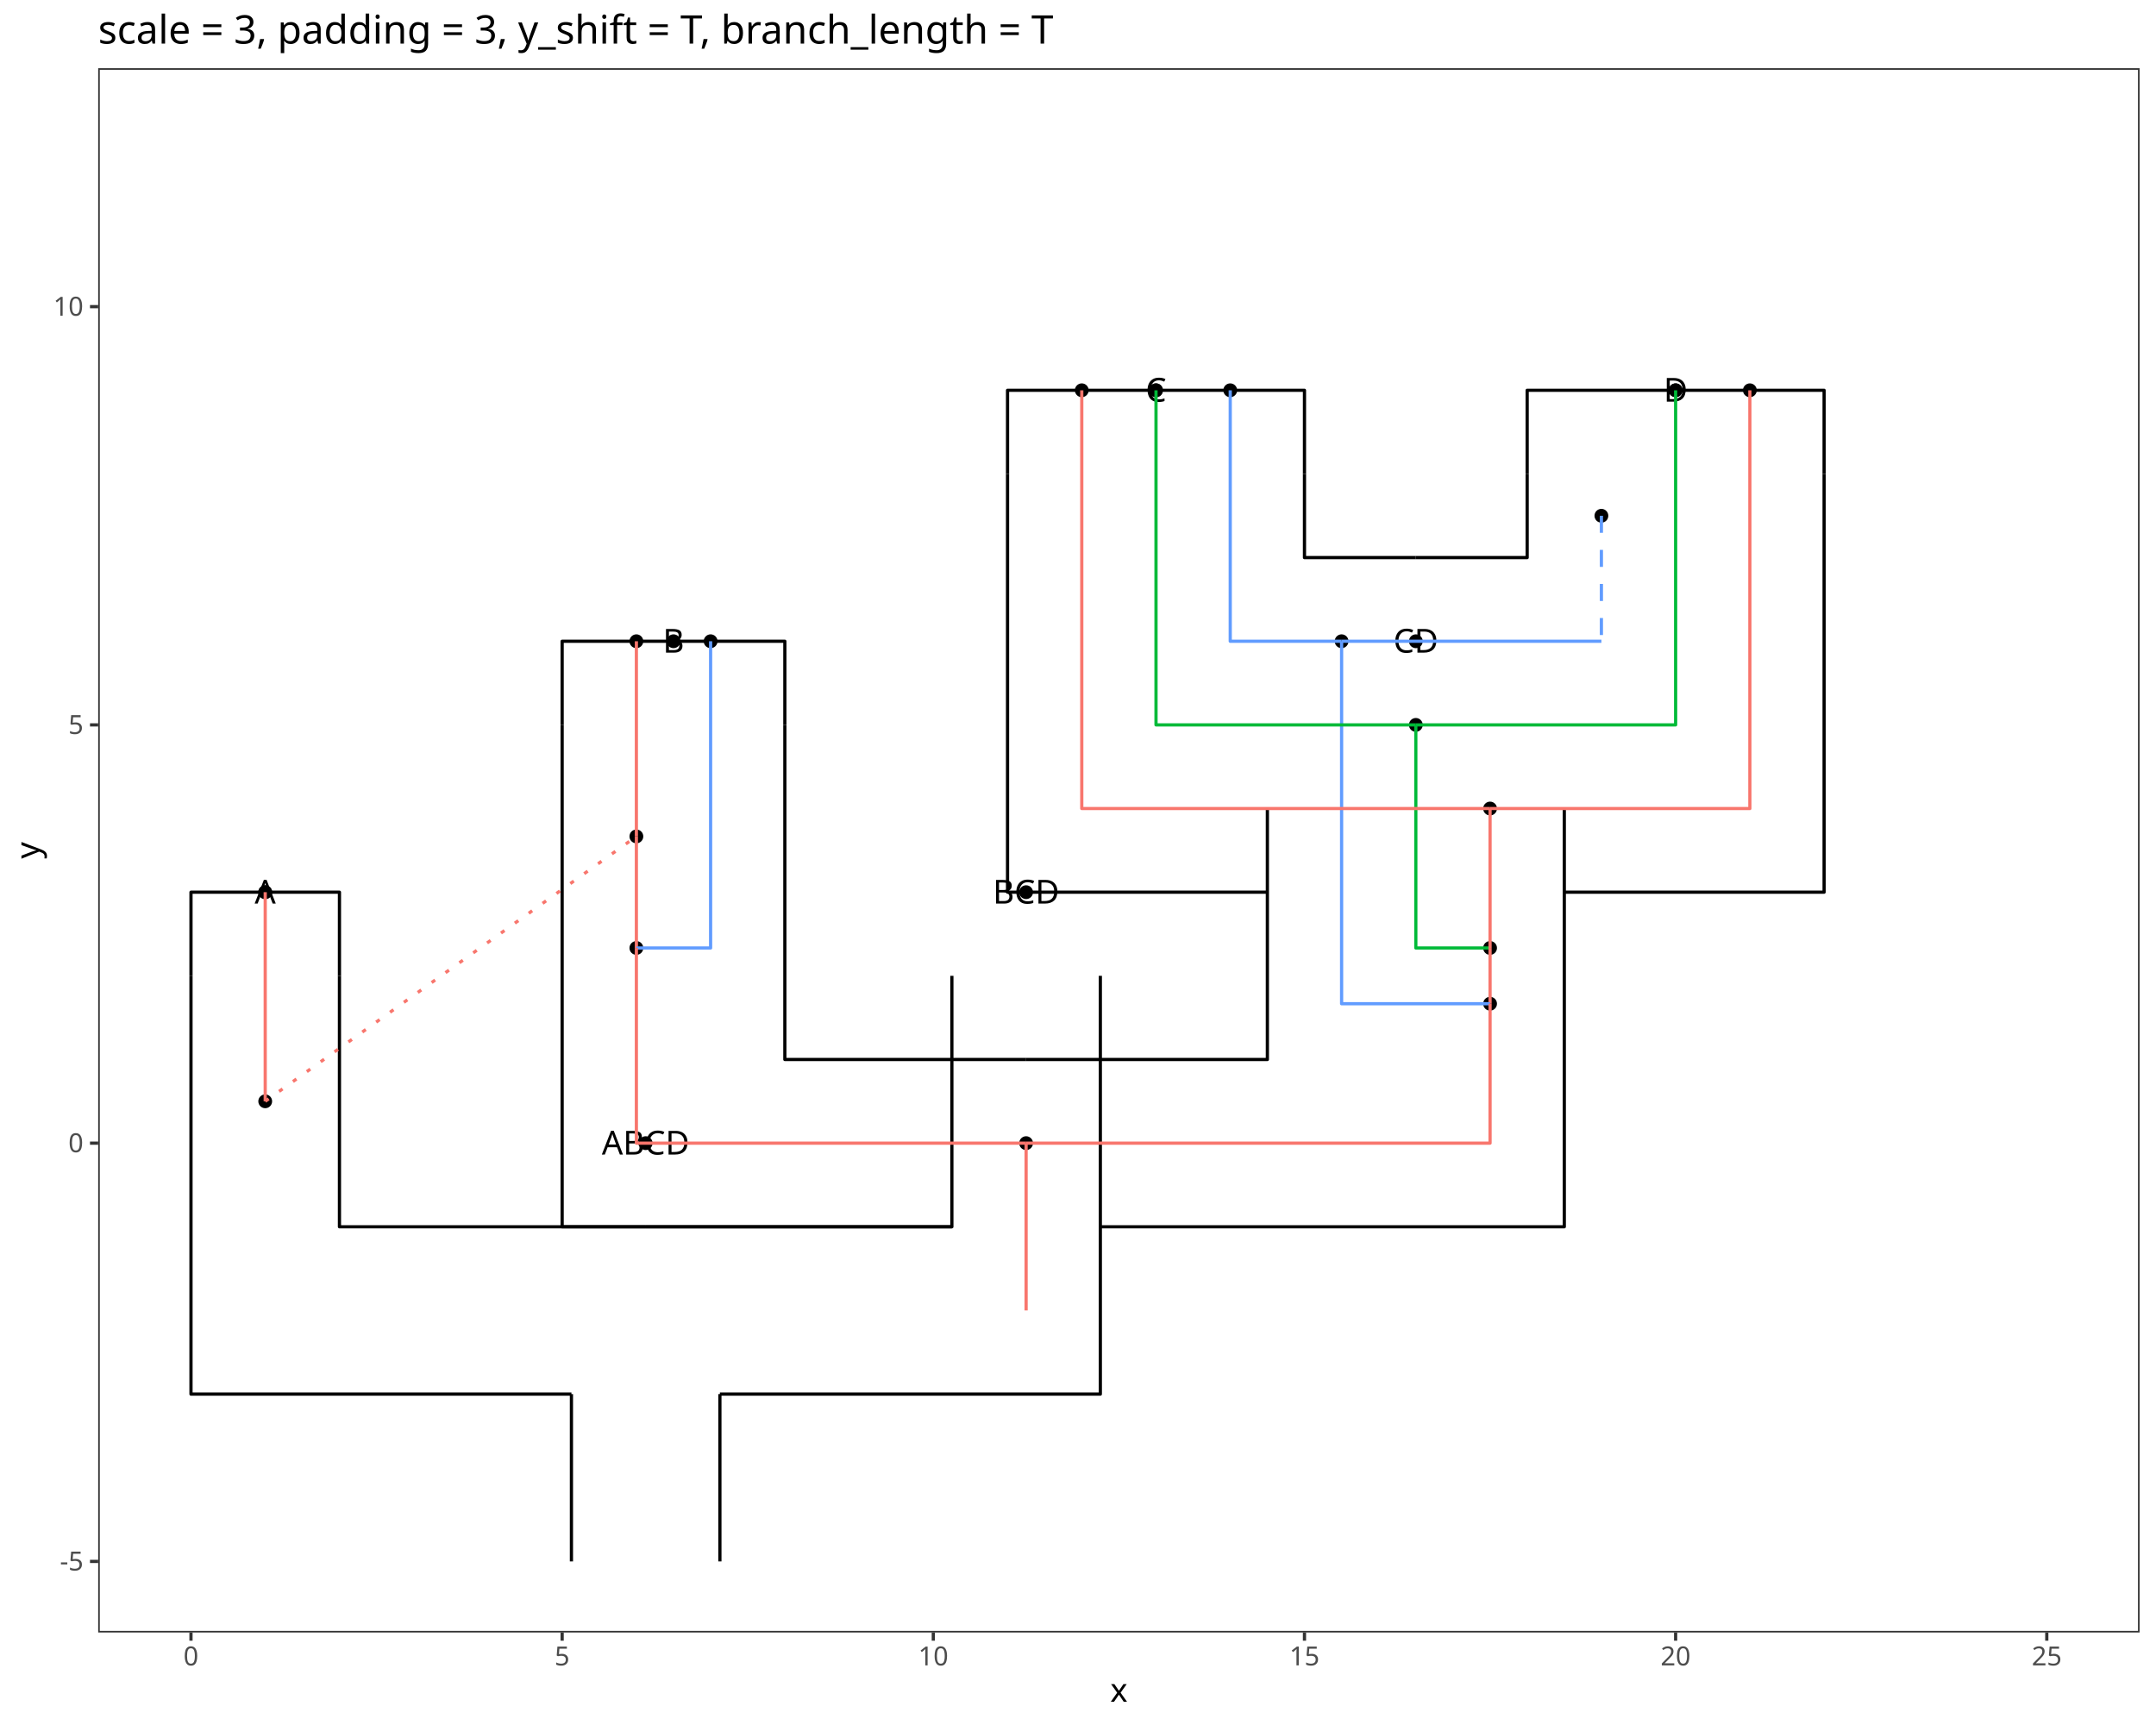
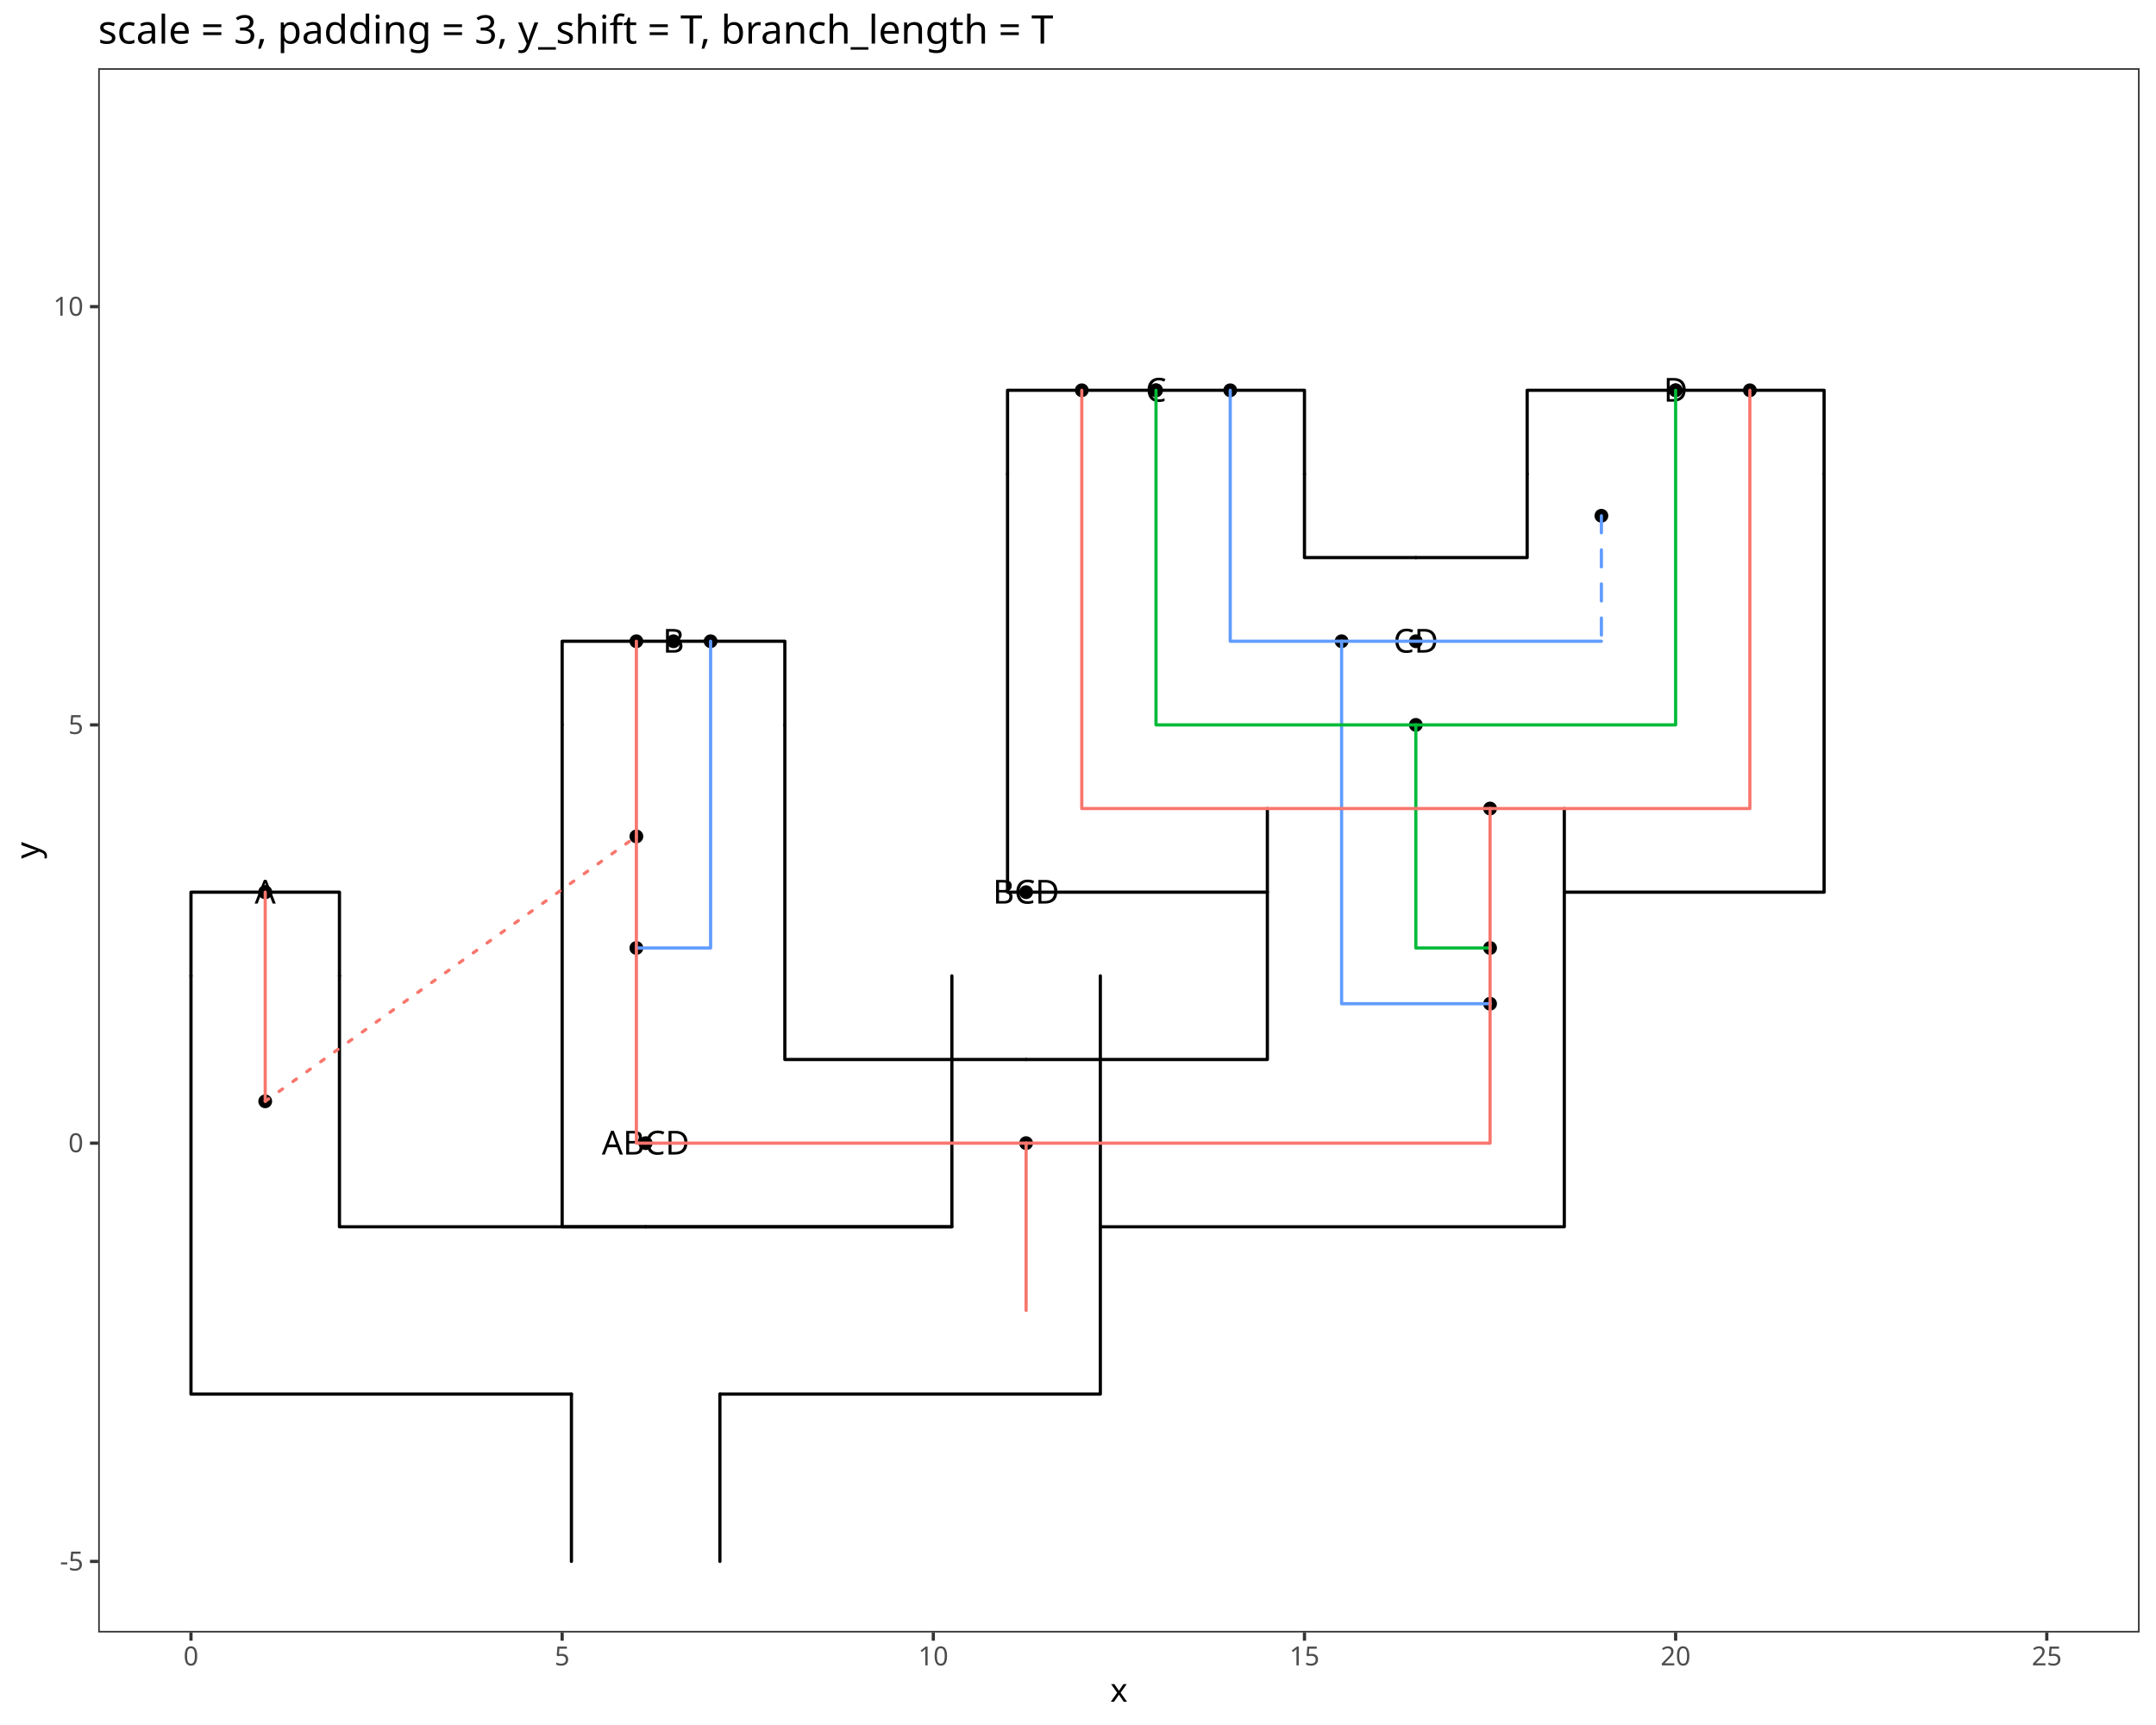
<svg xmlns="http://www.w3.org/2000/svg" class="svglite" data-engine-version="2.0" width="720.00pt" height="576.00pt" viewBox="0 0 720.00 576.00">
  <defs>
    <style type="text/css">
    .svglite line, .svglite polyline, .svglite polygon, .svglite path, .svglite rect, .svglite circle {
      fill: none;
      stroke: #000000;
      stroke-linecap: round;
      stroke-linejoin: round;
      stroke-miterlimit: 10.00;
    }
  </style>
  </defs>
  <rect width="100%" height="100%" style="stroke: none; fill: #FFFFFF;" />
  <defs>
    <clipPath id="cpMC4wMHw3MjAuMDB8MC4wMHw1NzYuMDA=">
      <rect x="0.00" y="0.00" width="720.00" height="576.00" />
    </clipPath>
  </defs>
  <g clip-path="url(#cpMC4wMHw3MjAuMDB8MC4wMHw1NzYuMDA=)">
    <rect x="0.00" y="0.00" width="720.00" height="576.00" style="stroke-width: 1.07; stroke: #FFFFFF; fill: #FFFFFF;" />
  </g>
  <defs>
    <clipPath id="cpMzIuNzl8NzE0LjUyfDIyLjc4fDU0NS4xMQ==">
      <rect x="32.79" y="22.78" width="681.73" height="522.33" />
    </clipPath>
  </defs>
  <g clip-path="url(#cpMzIuNzl8NzE0LjUyfDIyLjc4fDU0NS4xMQ==)">
    <rect x="32.79" y="22.78" width="681.73" height="522.33" style="stroke-width: 1.07; stroke: none; fill: #FFFFFF;" />
-     <polyline points="63.78,325.85 63.78,297.91 113.36,297.91 113.36,325.85 " style="stroke-width: 1.07; stroke-linecap: butt;" />
-     <polyline points="113.36,325.85 113.36,409.64 215.62,409.64 " style="stroke-width: 1.07; stroke-linecap: butt;" />
-     <polyline points="215.62,409.64 317.88,409.64 317.88,325.85 " style="stroke-width: 1.07; stroke-linecap: butt;" />
-     <polyline points="63.78,325.85 63.78,465.51 190.83,465.51 " style="stroke-width: 1.07; stroke-linecap: butt;" />
-     <polyline points="240.41,465.51 367.46,465.51 367.46,325.85 " style="stroke-width: 1.07; stroke-linecap: butt;" />
-     <polyline points="190.83,465.51 190.83,521.37 " style="stroke-width: 1.07; stroke-linecap: butt;" />
-     <polyline points="240.41,465.51 240.41,521.37 " style="stroke-width: 1.07; stroke-linecap: butt;" />
-     <polyline points="187.73,242.05 187.73,214.12 262.10,214.12 262.10,242.05 " style="stroke-width: 1.07; stroke-linecap: butt;" />
-     <polyline points="262.10,242.05 262.10,353.78 342.67,353.78 " style="stroke-width: 1.07; stroke-linecap: butt;" />
-     <polyline points="342.67,353.78 423.24,353.78 423.24,269.98 " style="stroke-width: 1.07; stroke-linecap: butt;" />
-     <polyline points="187.73,242.05 187.73,409.64 317.88,409.64 " style="stroke-width: 1.07; stroke-linecap: butt;" />
-     <polyline points="367.46,409.64 522.40,409.64 522.40,269.98 " style="stroke-width: 1.07; stroke-linecap: butt;" />
-     <polyline points="336.47,158.25 336.47,130.32 435.63,130.32 435.63,158.25 " style="stroke-width: 1.07; stroke-linecap: butt;" />
-     <polyline points="435.63,158.25 435.63,186.19 472.82,186.19 " style="stroke-width: 1.07; stroke-linecap: butt;" />
-     <polyline points="472.82,186.19 510.00,186.19 510.00,158.25 " style="stroke-width: 1.07; stroke-linecap: butt;" />
-     <polyline points="336.47,158.25 336.47,297.91 423.24,297.91 " style="stroke-width: 1.07; stroke-linecap: butt;" />
-     <polyline points="522.40,297.91 609.16,297.91 609.16,158.25 " style="stroke-width: 1.07; stroke-linecap: butt;" />
-     <polyline points="510.00,158.25 510.00,130.32 609.16,130.32 609.16,158.25 " style="stroke-width: 1.07; stroke-linecap: butt;" />
+     <polyline points="63.78,325.85 63.78,297.91 113.36,297.91 113.36,325.85 " style="stroke-width: 1.07;" />
+     <polyline points="113.36,325.85 113.36,409.64 215.62,409.64 " style="stroke-width: 1.07;" />
+     <polyline points="215.62,409.64 317.88,409.64 317.88,325.85 " style="stroke-width: 1.07;" />
+     <polyline points="63.78,325.85 63.78,465.51 190.83,465.51 " style="stroke-width: 1.07;" />
+     <polyline points="240.41,465.51 367.46,465.51 367.46,325.85 " style="stroke-width: 1.07;" />
+     <polyline points="190.83,465.51 190.83,521.37 " style="stroke-width: 1.07;" />
+     <polyline points="240.41,465.51 240.41,521.37 " style="stroke-width: 1.07;" />
+     <polyline points="187.73,242.05 187.73,214.12 262.10,214.12 262.10,242.05 " style="stroke-width: 1.07;" />
+     <polyline points="262.10,242.05 262.10,353.78 342.67,353.78 " style="stroke-width: 1.07;" />
+     <polyline points="342.67,353.78 423.24,353.78 423.24,269.98 " style="stroke-width: 1.07;" />
+     <polyline points="187.73,242.05 187.73,409.64 317.88,409.64 " style="stroke-width: 1.07;" />
+     <polyline points="367.46,409.64 522.40,409.64 522.40,269.98 " style="stroke-width: 1.07;" />
+     <polyline points="336.47,158.25 336.47,130.32 435.63,130.32 435.63,158.25 " style="stroke-width: 1.07;" />
+     <polyline points="435.63,158.25 435.63,186.19 472.82,186.19 " style="stroke-width: 1.07;" />
+     <polyline points="472.82,186.19 510.00,186.19 510.00,158.25 " style="stroke-width: 1.07;" />
+     <polyline points="336.47,158.25 336.47,297.91 423.24,297.91 " style="stroke-width: 1.07;" />
+     <polyline points="522.40,297.91 609.16,297.91 609.16,158.25 " style="stroke-width: 1.07;" />
+     <polyline points="510.00,158.25 510.00,130.32 609.16,130.32 609.16,158.25 " style="stroke-width: 1.07;" />
    <circle cx="215.62" cy="381.71" r="1.95" style="stroke-width: 0.71; fill: #000000;" />
    <circle cx="88.57" cy="297.91" r="1.95" style="stroke-width: 0.71; fill: #000000;" />
    <circle cx="342.67" cy="297.91" r="1.95" style="stroke-width: 0.71; fill: #000000;" />
    <circle cx="224.92" cy="214.12" r="1.95" style="stroke-width: 0.71; fill: #000000;" />
    <circle cx="472.82" cy="214.12" r="1.95" style="stroke-width: 0.71; fill: #000000;" />
    <circle cx="386.05" cy="130.32" r="1.95" style="stroke-width: 0.71; fill: #000000;" />
    <circle cx="559.58" cy="130.32" r="1.95" style="stroke-width: 0.71; fill: #000000;" />
    <text x="215.62" y="385.51" text-anchor="middle" style="font-size: 11.04px; font-family: sans;" textLength="30.68px" lengthAdjust="spacingAndGlyphs">ABCD</text>
    <text x="88.57" y="301.71" text-anchor="middle" style="font-size: 11.04px; font-family: sans;" textLength="7.37px" lengthAdjust="spacingAndGlyphs">A</text>
    <text x="342.67" y="301.71" text-anchor="middle" style="font-size: 11.04px; font-family: sans;" textLength="23.32px" lengthAdjust="spacingAndGlyphs">BCD</text>
    <text x="224.92" y="217.92" text-anchor="middle" style="font-size: 11.04px; font-family: sans;" textLength="7.37px" lengthAdjust="spacingAndGlyphs">B</text>
    <text x="472.82" y="217.92" text-anchor="middle" style="font-size: 11.04px; font-family: sans;" textLength="15.95px" lengthAdjust="spacingAndGlyphs">CD</text>
    <text x="386.05" y="134.12" text-anchor="middle" style="font-size: 11.04px; font-family: sans;" textLength="7.98px" lengthAdjust="spacingAndGlyphs">C</text>
    <text x="559.58" y="134.12" text-anchor="middle" style="font-size: 11.04px; font-family: sans;" textLength="7.98px" lengthAdjust="spacingAndGlyphs">D</text>
    <circle cx="342.67" cy="381.71" r="1.95" style="stroke-width: 0.71; fill: #000000;" />
    <circle cx="212.52" cy="316.54" r="1.95" style="stroke-width: 0.71; fill: #000000;" />
    <circle cx="212.52" cy="279.29" r="1.95" style="stroke-width: 0.71; fill: #000000;" />
    <circle cx="88.57" cy="367.74" r="1.95" style="stroke-width: 0.71; fill: #000000;" />
    <circle cx="88.57" cy="297.91" r="1.95" style="stroke-width: 0.71; fill: #000000;" />
    <circle cx="212.52" cy="214.12" r="1.95" style="stroke-width: 0.71; fill: #000000;" />
    <circle cx="237.31" cy="214.12" r="1.95" style="stroke-width: 0.71; fill: #000000;" />
    <circle cx="497.61" cy="335.16" r="1.95" style="stroke-width: 0.71; fill: #000000;" />
    <circle cx="497.61" cy="316.54" r="1.95" style="stroke-width: 0.71; fill: #000000;" />
    <circle cx="497.61" cy="269.98" r="1.95" style="stroke-width: 0.71; fill: #000000;" />
    <circle cx="361.26" cy="130.32" r="1.95" style="stroke-width: 0.71; fill: #000000;" />
    <circle cx="584.37" cy="130.32" r="1.95" style="stroke-width: 0.71; fill: #000000;" />
    <circle cx="472.82" cy="242.05" r="1.95" style="stroke-width: 0.71; fill: #000000;" />
    <circle cx="386.05" cy="130.32" r="1.95" style="stroke-width: 0.71; fill: #000000;" />
    <circle cx="559.58" cy="130.32" r="1.95" style="stroke-width: 0.71; fill: #000000;" />
    <circle cx="448.03" cy="214.12" r="1.95" style="stroke-width: 0.71; fill: #000000;" />
    <circle cx="410.84" cy="130.32" r="1.95" style="stroke-width: 0.71; fill: #000000;" />
    <circle cx="534.79" cy="172.22" r="1.95" style="stroke-width: 0.71; fill: #000000;" />
-     <polyline points="472.82,242.05 559.58,242.05 559.58,130.32 " style="stroke-width: 1.07; stroke: #00BA38; stroke-linecap: butt;" />
-     <polyline points="472.82,242.05 472.82,316.54 497.61,316.54 " style="stroke-width: 1.07; stroke: #00BA38; stroke-linecap: butt;" />
-     <polyline points="497.61,316.54 497.61,335.16 497.61,335.16 " style="stroke-width: 1.07; stroke: #F8766D; stroke-linecap: butt;" />
-     <polyline points="410.84,130.32 410.84,214.12 448.03,214.12 " style="stroke-width: 1.07; stroke: #619CFF; stroke-linecap: butt;" />
-     <polyline points="448.03,214.12 534.79,214.12 " style="stroke-width: 1.07; stroke: #619CFF; stroke-linecap: butt;" />
-     <polyline points="534.79,172.22 534.79,214.12 " style="stroke-width: 1.07; stroke: #619CFF; stroke-dasharray: 5.69,5.69; stroke-linecap: butt;" />
-     <polyline points="448.03,214.12 448.03,335.16 497.61,335.16 " style="stroke-width: 1.07; stroke: #619CFF; stroke-linecap: butt;" />
-     <polyline points="342.67,381.71 497.61,381.71 497.61,335.16 " style="stroke-width: 1.07; stroke: #F8766D; stroke-linecap: butt;" />
-     <polyline points="342.67,381.71 342.67,437.57 " style="stroke-width: 1.07; stroke: #F8766D; stroke-linecap: butt;" />
-     <polyline points="88.57,297.91 88.57,367.74 88.57,367.74 " style="stroke-width: 1.07; stroke: #F8766D; stroke-linecap: butt;" />
-     <polyline points="88.57,367.74 212.52,279.29 " style="stroke-width: 1.07; stroke: #F8766D; stroke-dasharray: 1.42,4.27; stroke-linecap: butt;" />
-     <polyline points="212.52,214.12 212.52,279.29 212.52,279.29 " style="stroke-width: 1.07; stroke: #F8766D; stroke-linecap: butt;" />
-     <polyline points="212.52,279.29 212.52,316.54 212.52,316.54 " style="stroke-width: 1.07; stroke: #F8766D; stroke-linecap: butt;" />
-     <polyline points="212.52,316.54 237.31,316.54 237.31,214.12 " style="stroke-width: 1.07; stroke: #619CFF; stroke-linecap: butt;" />
-     <polyline points="212.52,316.54 212.52,381.71 342.67,381.71 " style="stroke-width: 1.07; stroke: #F8766D; stroke-linecap: butt;" />
-     <polyline points="361.26,130.32 361.26,269.98 497.61,269.98 " style="stroke-width: 1.07; stroke: #F8766D; stroke-linecap: butt;" />
-     <polyline points="497.61,269.98 584.37,269.98 584.37,130.32 " style="stroke-width: 1.07; stroke: #F8766D; stroke-linecap: butt;" />
-     <polyline points="497.61,269.98 497.61,316.54 497.61,316.54 " style="stroke-width: 1.07; stroke: #F8766D; stroke-linecap: butt;" />
-     <polyline points="386.05,130.32 386.05,242.05 472.82,242.05 " style="stroke-width: 1.07; stroke: #00BA38; stroke-linecap: butt;" />
+     <polyline points="472.82,242.05 559.58,242.05 559.58,130.32 " style="stroke-width: 1.07; stroke: #00BA38;" />
+     <polyline points="472.82,242.05 472.82,316.54 497.61,316.54 " style="stroke-width: 1.07; stroke: #00BA38;" />
+     <polyline points="497.61,316.54 497.61,335.16 497.61,335.16 " style="stroke-width: 1.07; stroke: #F8766D;" />
+     <polyline points="410.84,130.32 410.84,214.12 448.03,214.12 " style="stroke-width: 1.07; stroke: #619CFF;" />
+     <polyline points="448.03,214.12 534.79,214.12 " style="stroke-width: 1.07; stroke: #619CFF;" />
+     <polyline points="534.79,172.22 534.79,214.12 " style="stroke-width: 1.07; stroke: #619CFF; stroke-dasharray: 5.69,5.69;" />
+     <polyline points="448.03,214.12 448.03,335.16 497.61,335.16 " style="stroke-width: 1.07; stroke: #619CFF;" />
+     <polyline points="342.67,381.71 497.61,381.71 497.61,335.16 " style="stroke-width: 1.07; stroke: #F8766D;" />
+     <polyline points="342.67,381.71 342.67,437.57 " style="stroke-width: 1.07; stroke: #F8766D;" />
+     <polyline points="88.57,297.91 88.57,367.74 88.57,367.74 " style="stroke-width: 1.07; stroke: #F8766D;" />
+     <polyline points="88.57,367.74 212.52,279.29 " style="stroke-width: 1.07; stroke: #F8766D; stroke-dasharray: 1.42,4.27;" />
+     <polyline points="212.52,214.12 212.52,279.29 212.52,279.29 " style="stroke-width: 1.07; stroke: #F8766D;" />
+     <polyline points="212.52,279.29 212.52,316.54 212.52,316.54 " style="stroke-width: 1.07; stroke: #F8766D;" />
+     <polyline points="212.52,316.54 237.31,316.54 237.31,214.12 " style="stroke-width: 1.07; stroke: #619CFF;" />
+     <polyline points="212.52,316.54 212.52,381.71 342.67,381.71 " style="stroke-width: 1.07; stroke: #F8766D;" />
+     <polyline points="361.26,130.32 361.26,269.98 497.61,269.98 " style="stroke-width: 1.07; stroke: #F8766D;" />
+     <polyline points="497.61,269.98 584.37,269.98 584.37,130.32 " style="stroke-width: 1.07; stroke: #F8766D;" />
+     <polyline points="497.61,269.98 497.61,316.54 497.61,316.54 " style="stroke-width: 1.07; stroke: #F8766D;" />
+     <polyline points="386.05,130.32 386.05,242.05 472.82,242.05 " style="stroke-width: 1.07; stroke: #00BA38;" />
    <circle cx="683.53" cy="46.53" r="1.95" style="stroke-width: 0.71; stroke: none;" />
    <circle cx="215.62" cy="465.51" r="1.95" style="stroke-width: 0.71; stroke: none;" />
    <rect x="32.79" y="22.78" width="681.73" height="522.33" style="stroke-width: 1.07; stroke: #333333;" />
  </g>
  <g clip-path="url(#cpMC4wMHw3MjAuMDB8MC4wMHw1NzYuMDA=)">
    <text x="27.86" y="524.40" text-anchor="end" style="font-size: 8.80px; fill: #4D4D4D; font-family: sans;" textLength="7.82px" lengthAdjust="spacingAndGlyphs">-5</text>
    <text x="27.86" y="384.74" text-anchor="end" style="font-size: 8.80px; fill: #4D4D4D; font-family: sans;" textLength="4.89px" lengthAdjust="spacingAndGlyphs">0</text>
    <text x="27.86" y="245.08" text-anchor="end" style="font-size: 8.80px; fill: #4D4D4D; font-family: sans;" textLength="4.89px" lengthAdjust="spacingAndGlyphs">5</text>
    <text x="27.86" y="105.42" text-anchor="end" style="font-size: 8.80px; fill: #4D4D4D; font-family: sans;" textLength="9.79px" lengthAdjust="spacingAndGlyphs">10</text>
    <polyline points="30.05,521.37 32.79,521.37 " style="stroke-width: 1.07; stroke: #333333; stroke-linecap: butt;" />
    <polyline points="30.05,381.71 32.79,381.71 " style="stroke-width: 1.07; stroke: #333333; stroke-linecap: butt;" />
    <polyline points="30.05,242.05 32.79,242.05 " style="stroke-width: 1.07; stroke: #333333; stroke-linecap: butt;" />
    <polyline points="30.05,102.39 32.79,102.39 " style="stroke-width: 1.07; stroke: #333333; stroke-linecap: butt;" />
    <polyline points="63.78,547.85 63.78,545.11 " style="stroke-width: 1.07; stroke: #333333; stroke-linecap: butt;" />
    <polyline points="187.73,547.85 187.73,545.11 " style="stroke-width: 1.07; stroke: #333333; stroke-linecap: butt;" />
    <polyline points="311.68,547.85 311.68,545.11 " style="stroke-width: 1.07; stroke: #333333; stroke-linecap: butt;" />
    <polyline points="435.63,547.85 435.63,545.11 " style="stroke-width: 1.07; stroke: #333333; stroke-linecap: butt;" />
    <polyline points="559.58,547.85 559.58,545.11 " style="stroke-width: 1.07; stroke: #333333; stroke-linecap: butt;" />
    <polyline points="683.53,547.85 683.53,545.11 " style="stroke-width: 1.07; stroke: #333333; stroke-linecap: butt;" />
    <text x="63.78" y="556.10" text-anchor="middle" style="font-size: 8.80px; fill: #4D4D4D; font-family: sans;" textLength="4.89px" lengthAdjust="spacingAndGlyphs">0</text>
    <text x="187.73" y="556.10" text-anchor="middle" style="font-size: 8.80px; fill: #4D4D4D; font-family: sans;" textLength="4.89px" lengthAdjust="spacingAndGlyphs">5</text>
    <text x="311.68" y="556.10" text-anchor="middle" style="font-size: 8.80px; fill: #4D4D4D; font-family: sans;" textLength="9.79px" lengthAdjust="spacingAndGlyphs">10</text>
    <text x="435.63" y="556.10" text-anchor="middle" style="font-size: 8.80px; fill: #4D4D4D; font-family: sans;" textLength="9.79px" lengthAdjust="spacingAndGlyphs">15</text>
    <text x="559.58" y="556.10" text-anchor="middle" style="font-size: 8.80px; fill: #4D4D4D; font-family: sans;" textLength="9.79px" lengthAdjust="spacingAndGlyphs">20</text>
    <text x="683.53" y="556.10" text-anchor="middle" style="font-size: 8.80px; fill: #4D4D4D; font-family: sans;" textLength="9.79px" lengthAdjust="spacingAndGlyphs">25</text>
    <text x="373.66" y="568.24" text-anchor="middle" style="font-size: 11.00px; font-family: sans;" textLength="5.50px" lengthAdjust="spacingAndGlyphs">x</text>
    <text transform="translate(13.05,283.95) rotate(-90)" text-anchor="middle" style="font-size: 11.00px; font-family: sans;" textLength="5.50px" lengthAdjust="spacingAndGlyphs">y</text>
    <text x="32.79" y="14.56" style="font-size: 13.20px; font-family: sans;" textLength="312.64px" lengthAdjust="spacingAndGlyphs">scale = 3, padding = 3, y_shift = T, branch_length = T</text>
  </g>
</svg>
